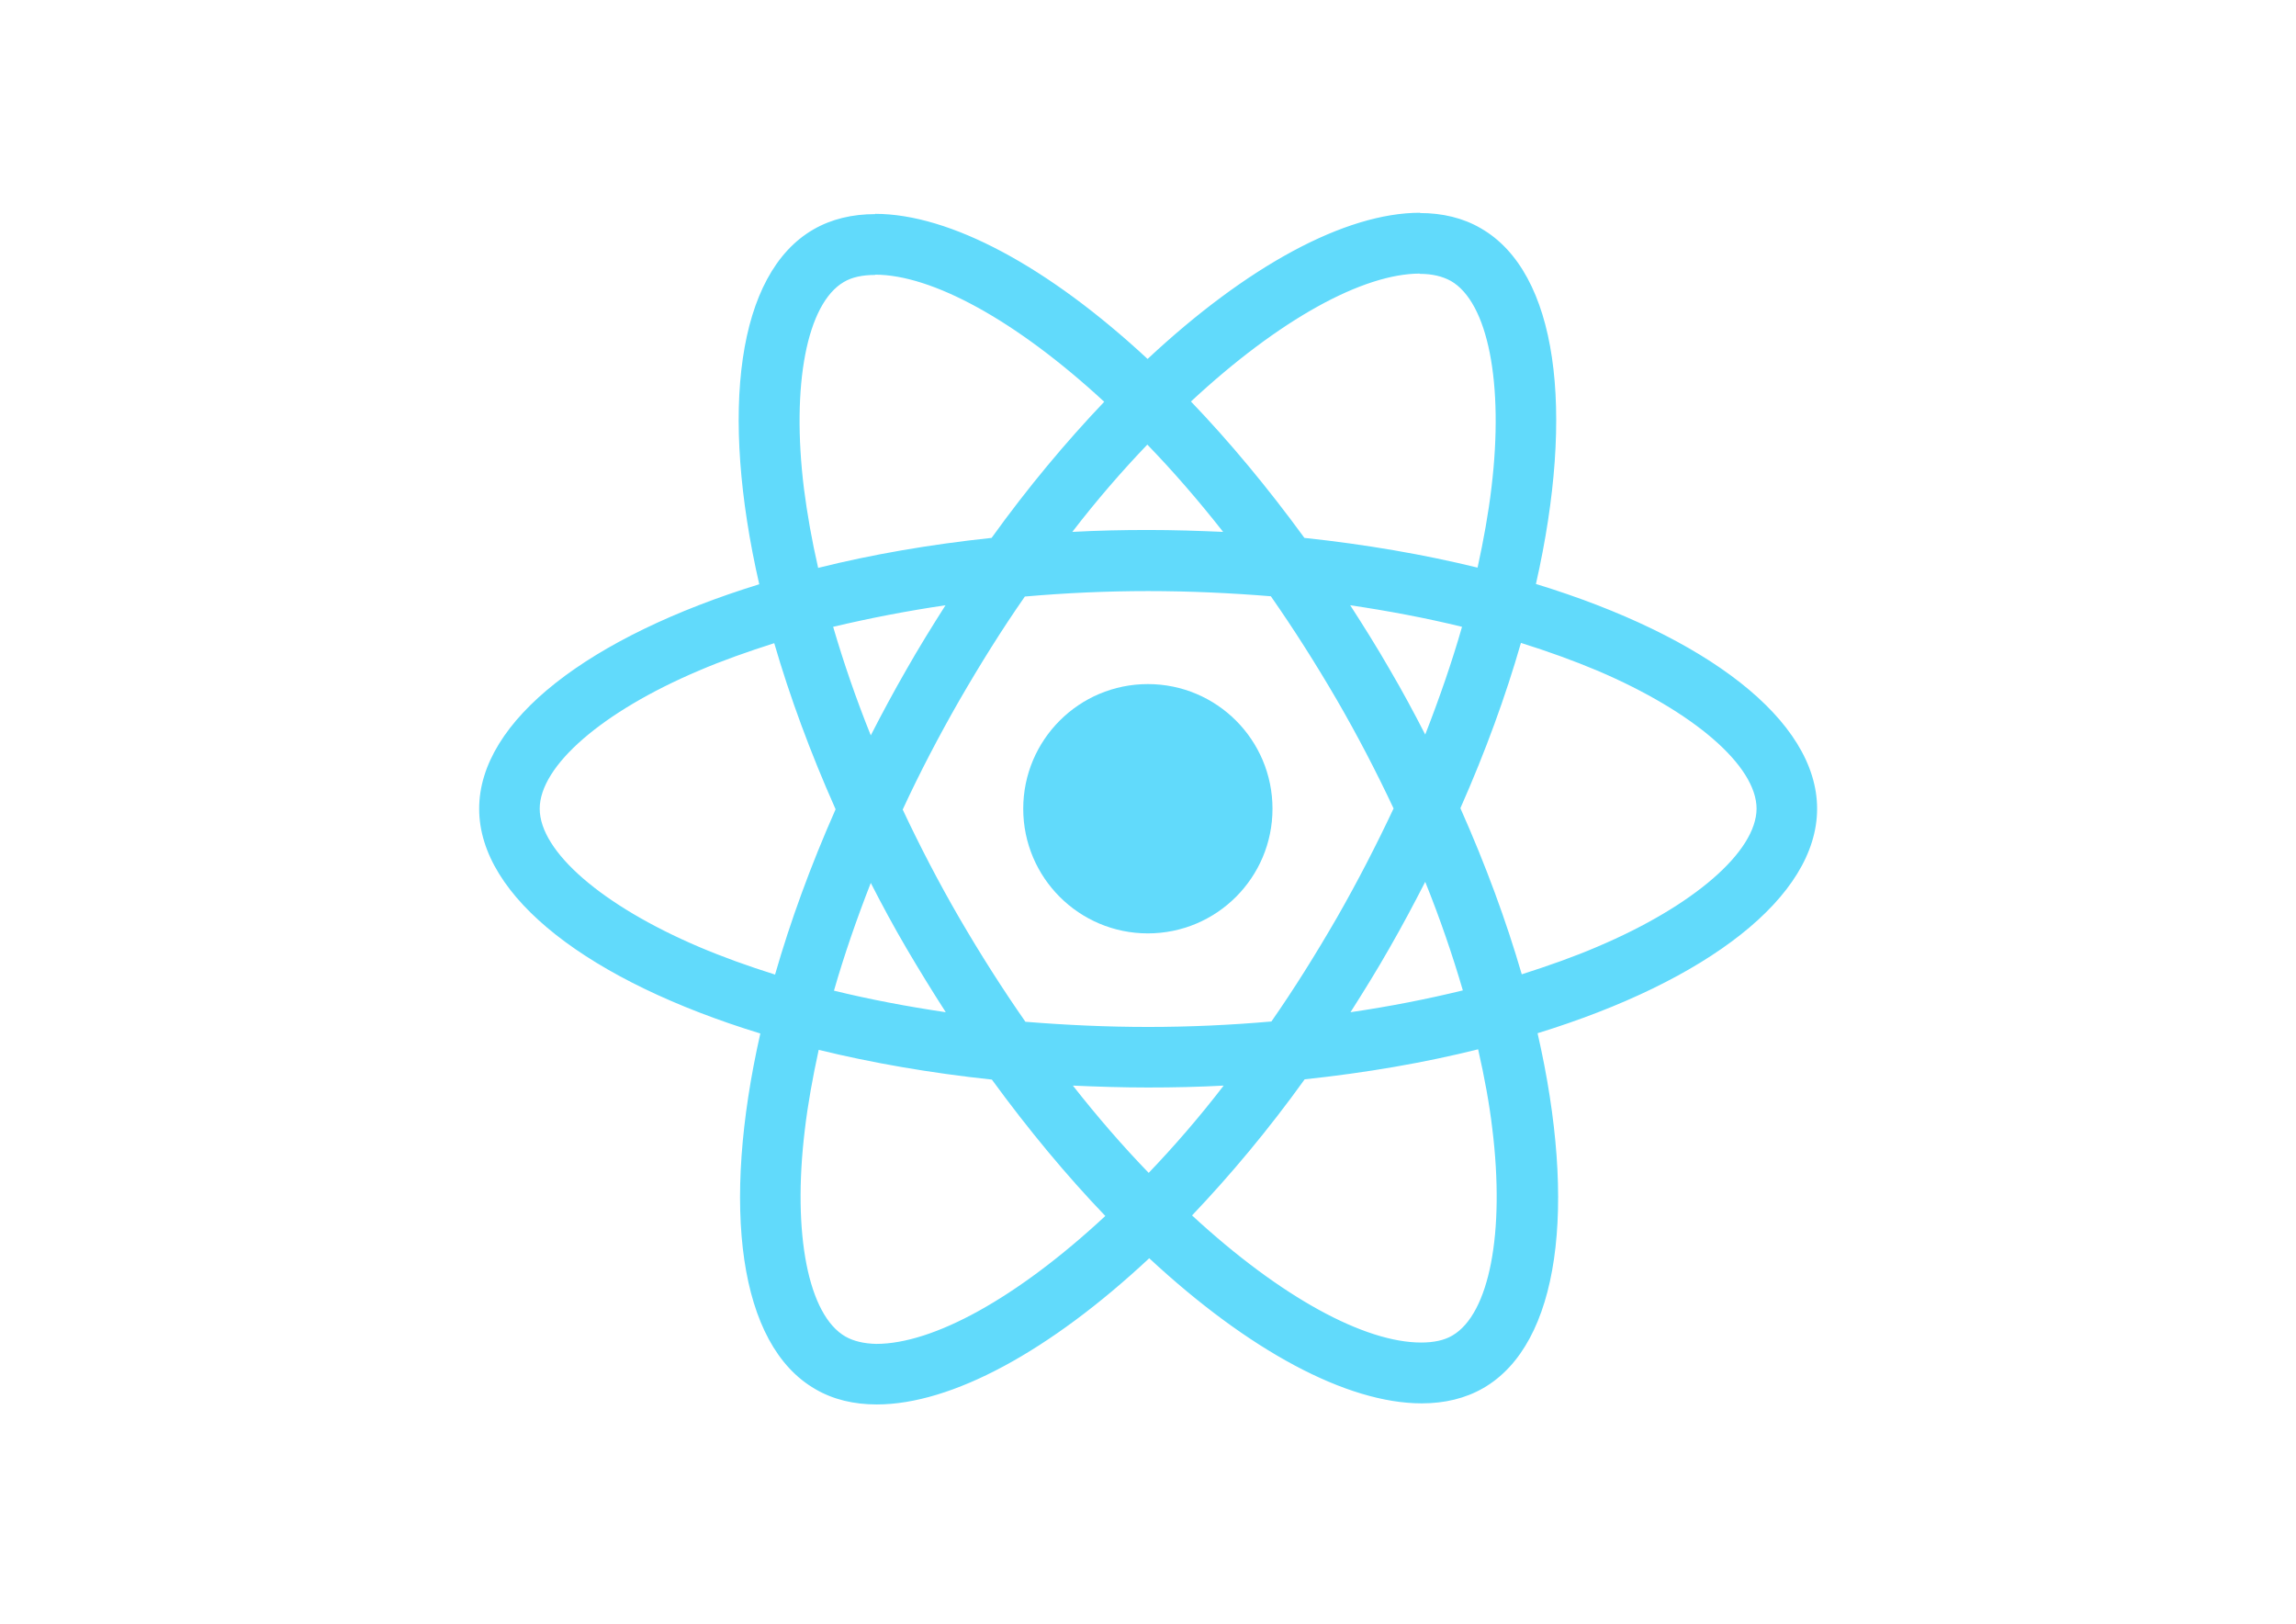
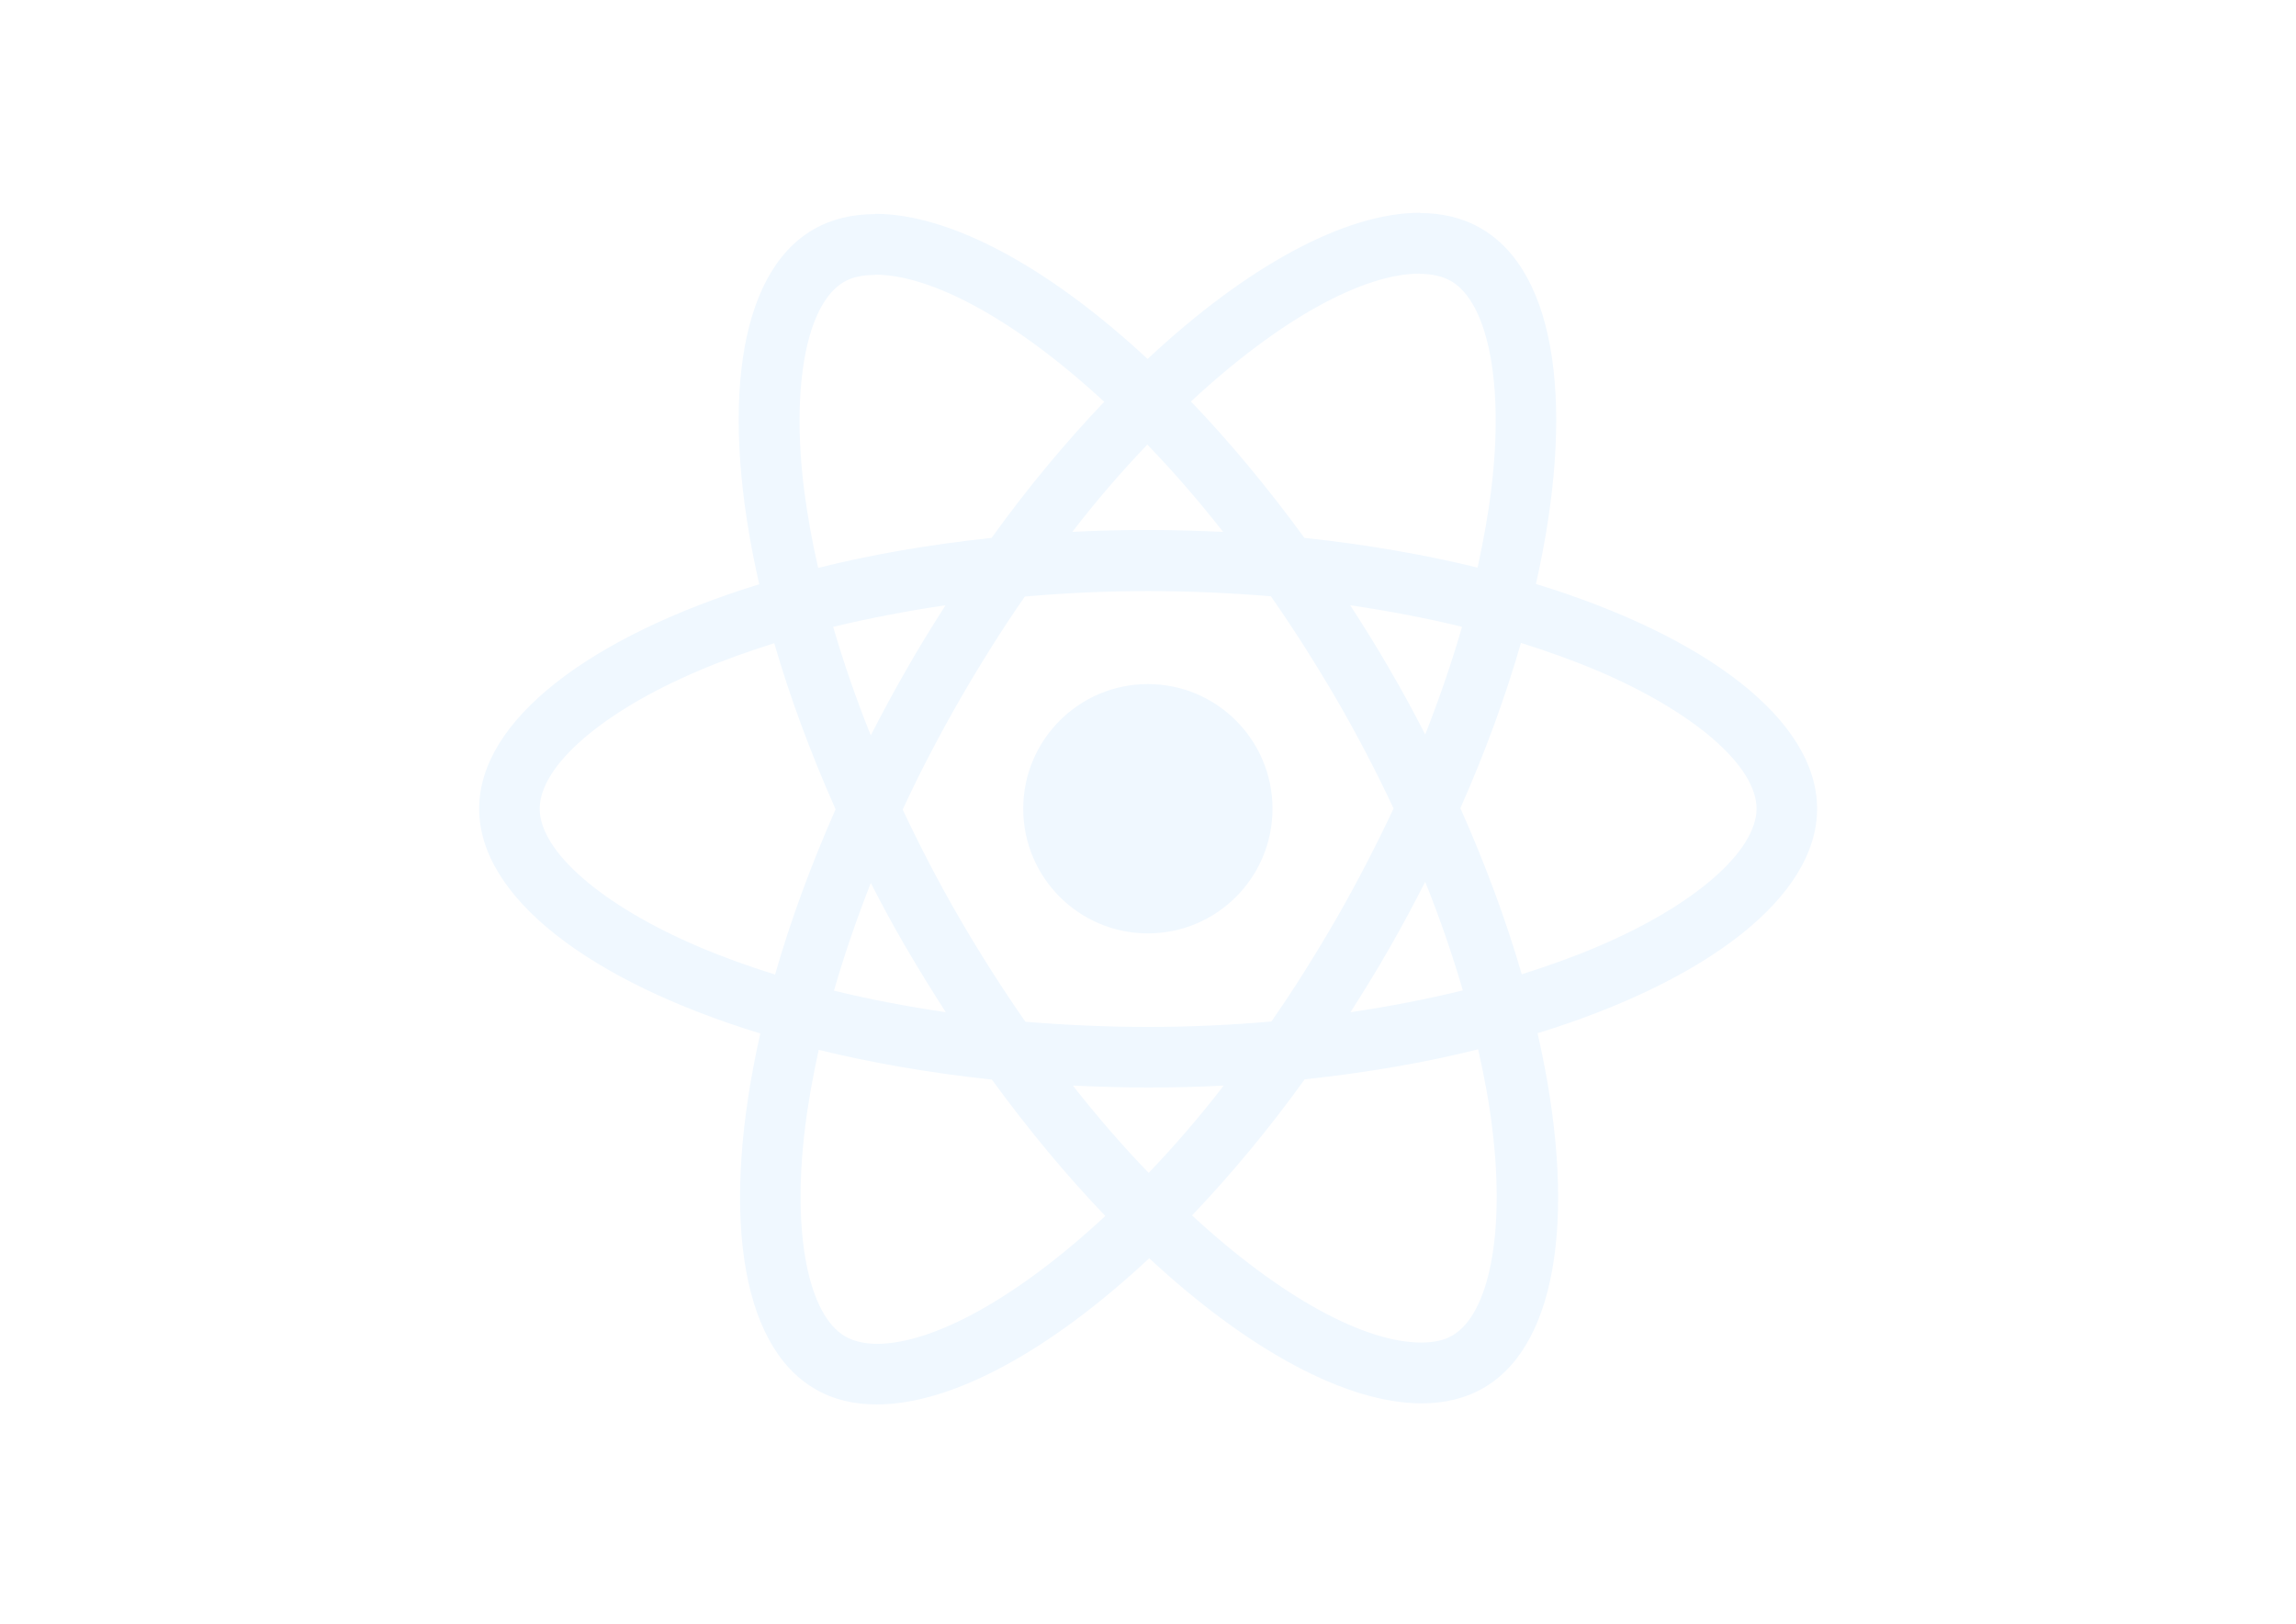
<svg xmlns="http://www.w3.org/2000/svg" viewBox="0 0 841.9 595.3">
-   <g fill="#61DAFB">
+   <g fill="aliceblue">
    <path d="M666.3 296.5c0-32.5-40.7-63.3-103.1-82.4 14.4-63.6 8-114.2-20.2-130.4-6.5-3.8-14.1-5.6-22.4-5.6v22.3c4.6 0 8.3.9 11.4 2.6 13.6 7.8 19.5 37.5 14.9 75.7-1.1 9.4-2.9 19.3-5.1 29.4-19.6-4.8-41-8.5-63.5-10.9-13.5-18.5-27.5-35.3-41.6-50 32.6-30.3 63.2-46.9 84-46.9V78c-27.5 0-63.5 19.6-99.9 53.6-36.4-33.8-72.4-53.2-99.9-53.2v22.3c20.7 0 51.4 16.5 84 46.6-14 14.7-28 31.4-41.3 49.9-22.6 2.4-44 6.1-63.6 11-2.3-10-4-19.7-5.2-29-4.7-38.2 1.1-67.9 14.6-75.8 3-1.8 6.9-2.6 11.5-2.6V78.5c-8.4 0-16 1.8-22.6 5.6-28.1 16.2-34.4 66.7-19.9 130.1-62.2 19.2-102.7 49.9-102.7 82.3 0 32.5 40.7 63.3 103.1 82.4-14.4 63.6-8 114.2 20.2 130.4 6.5 3.8 14.1 5.6 22.5 5.6 27.5 0 63.5-19.6 99.9-53.6 36.4 33.8 72.4 53.2 99.9 53.2 8.4 0 16-1.8 22.6-5.6 28.1-16.2 34.4-66.7 19.9-130.1 62-19.1 102.5-49.9 102.5-82.3zm-130.2-66.7c-3.7 12.9-8.3 26.2-13.5 39.5-4.1-8-8.4-16-13.1-24-4.6-8-9.5-15.8-14.4-23.4 14.2 2.1 27.9 4.7 41 7.9zm-45.8 106.5c-7.8 13.5-15.8 26.3-24.1 38.2-14.9 1.3-30 2-45.2 2-15.1 0-30.2-.7-45-1.9-8.3-11.9-16.4-24.6-24.2-38-7.6-13.1-14.5-26.4-20.8-39.8 6.2-13.4 13.2-26.8 20.7-39.9 7.8-13.5 15.8-26.3 24.1-38.2 14.9-1.3 30-2 45.2-2 15.1 0 30.2.7 45 1.9 8.3 11.9 16.4 24.6 24.2 38 7.6 13.1 14.5 26.4 20.8 39.8-6.3 13.4-13.2 26.8-20.7 39.9zm32.3-13c5.4 13.4 10 26.8 13.8 39.8-13.1 3.2-26.9 5.9-41.2 8 4.9-7.7 9.8-15.6 14.4-23.7 4.6-8 8.9-16.1 13-24.1zM421.2 430c-9.3-9.6-18.6-20.3-27.8-32 9 .4 18.2.7 27.5.7 9.4 0 18.7-.2 27.8-.7-9 11.7-18.3 22.4-27.5 32zm-74.4-58.9c-14.2-2.1-27.9-4.7-41-7.9 3.7-12.9 8.3-26.2 13.5-39.5 4.1 8 8.4 16 13.1 24 4.7 8 9.5 15.8 14.4 23.4zM420.7 163c9.3 9.6 18.6 20.3 27.8 32-9-.4-18.2-.7-27.5-.7-9.4 0-18.7.2-27.8.7 9-11.7 18.3-22.4 27.5-32zm-74 58.9c-4.9 7.7-9.8 15.6-14.4 23.7-4.6 8-8.9 16-13 24-5.4-13.4-10-26.8-13.8-39.8 13.1-3.1 26.9-5.8 41.2-7.9zm-90.5 125.2c-35.4-15.1-58.3-34.9-58.3-50.6 0-15.7 22.9-35.6 58.3-50.6 8.6-3.7 18-7 27.7-10.1 5.7 19.6 13.2 40 22.5 60.9-9.2 20.8-16.6 41.1-22.2 60.6-9.9-3.1-19.3-6.5-28-10.2zM310 490c-13.6-7.8-19.5-37.5-14.9-75.7 1.1-9.4 2.9-19.3 5.1-29.4 19.6 4.8 41 8.5 63.5 10.9 13.5 18.5 27.5 35.3 41.6 50-32.6 30.3-63.2 46.9-84 46.9-4.5-.1-8.3-1-11.3-2.7zm237.2-76.2c4.7 38.2-1.1 67.9-14.6 75.8-3 1.8-6.9 2.6-11.5 2.6-20.7 0-51.4-16.5-84-46.6 14-14.7 28-31.4 41.3-49.9 22.6-2.4 44-6.1 63.6-11 2.3 10.1 4.1 19.8 5.2 29.1zm38.5-66.7c-8.6 3.7-18 7-27.7 10.1-5.7-19.6-13.2-40-22.5-60.9 9.2-20.8 16.6-41.1 22.2-60.6 9.9 3.1 19.3 6.5 28.1 10.2 35.4 15.1 58.3 34.9 58.3 50.6-.1 15.7-23 35.6-58.4 50.6zM320.8 78.4z" />
    <circle cx="420.9" cy="296.5" r="45.7" />
    <path d="M520.5 78.1z" />
  </g>
</svg>
